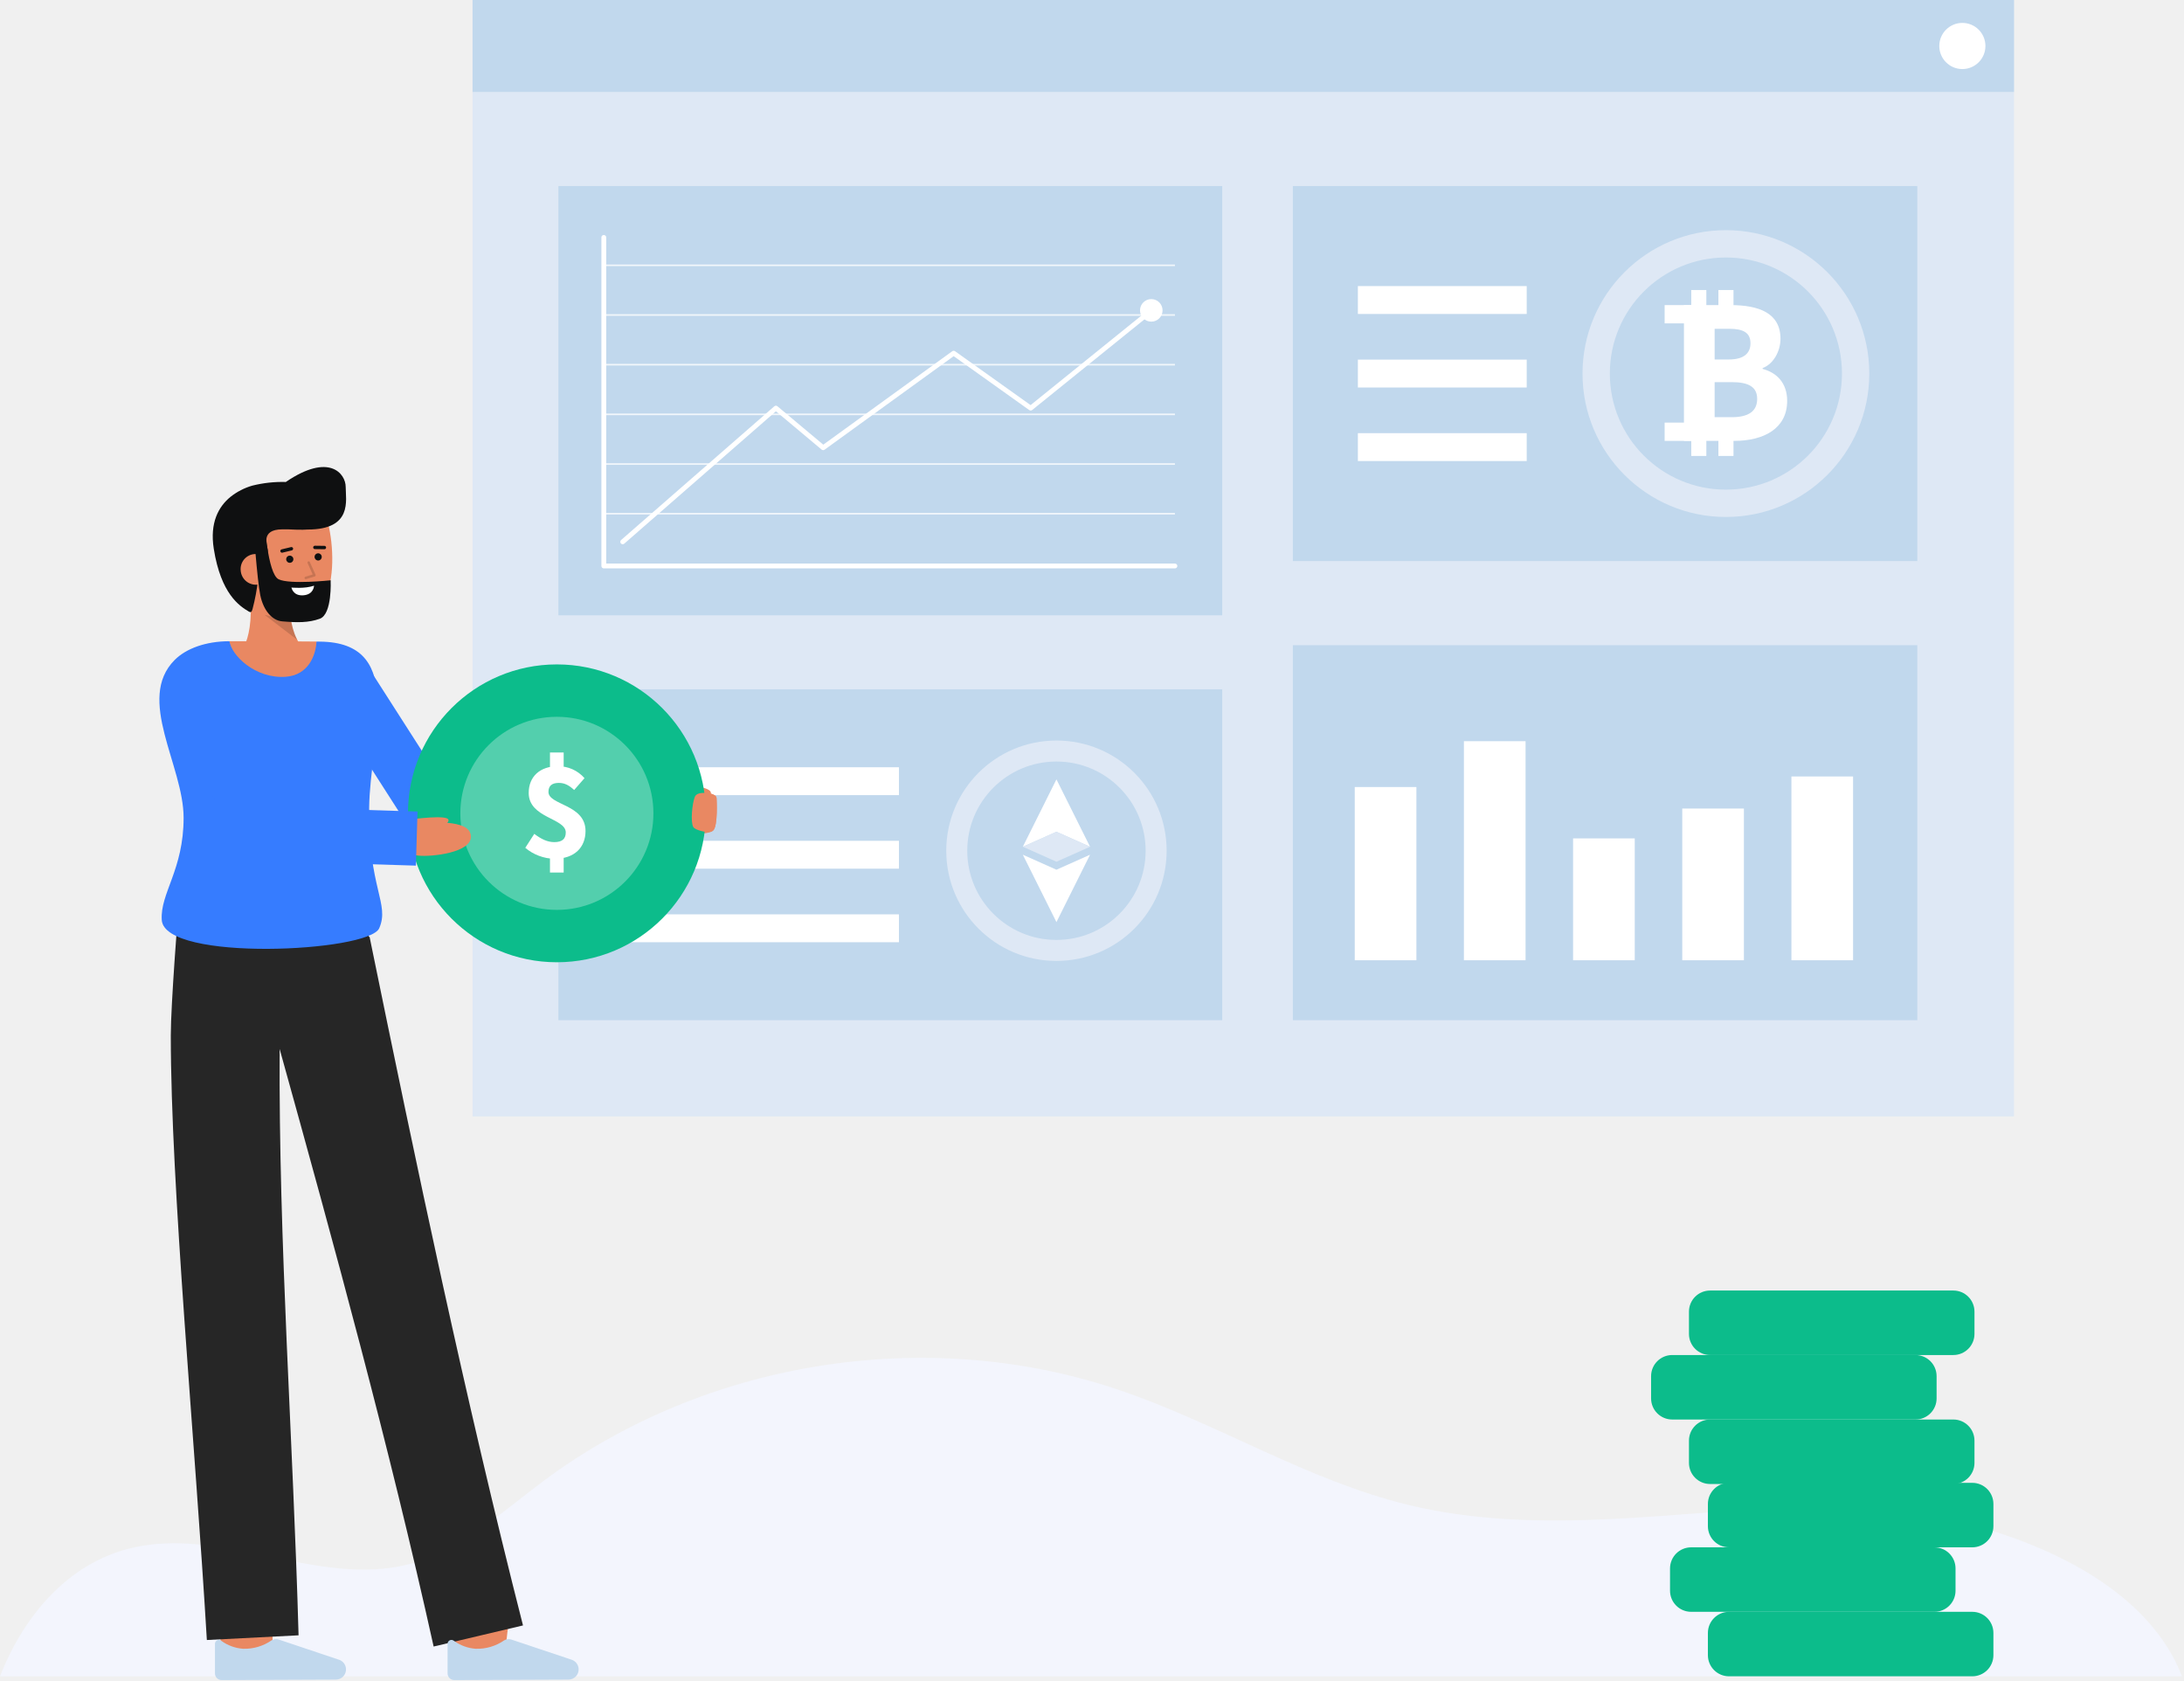
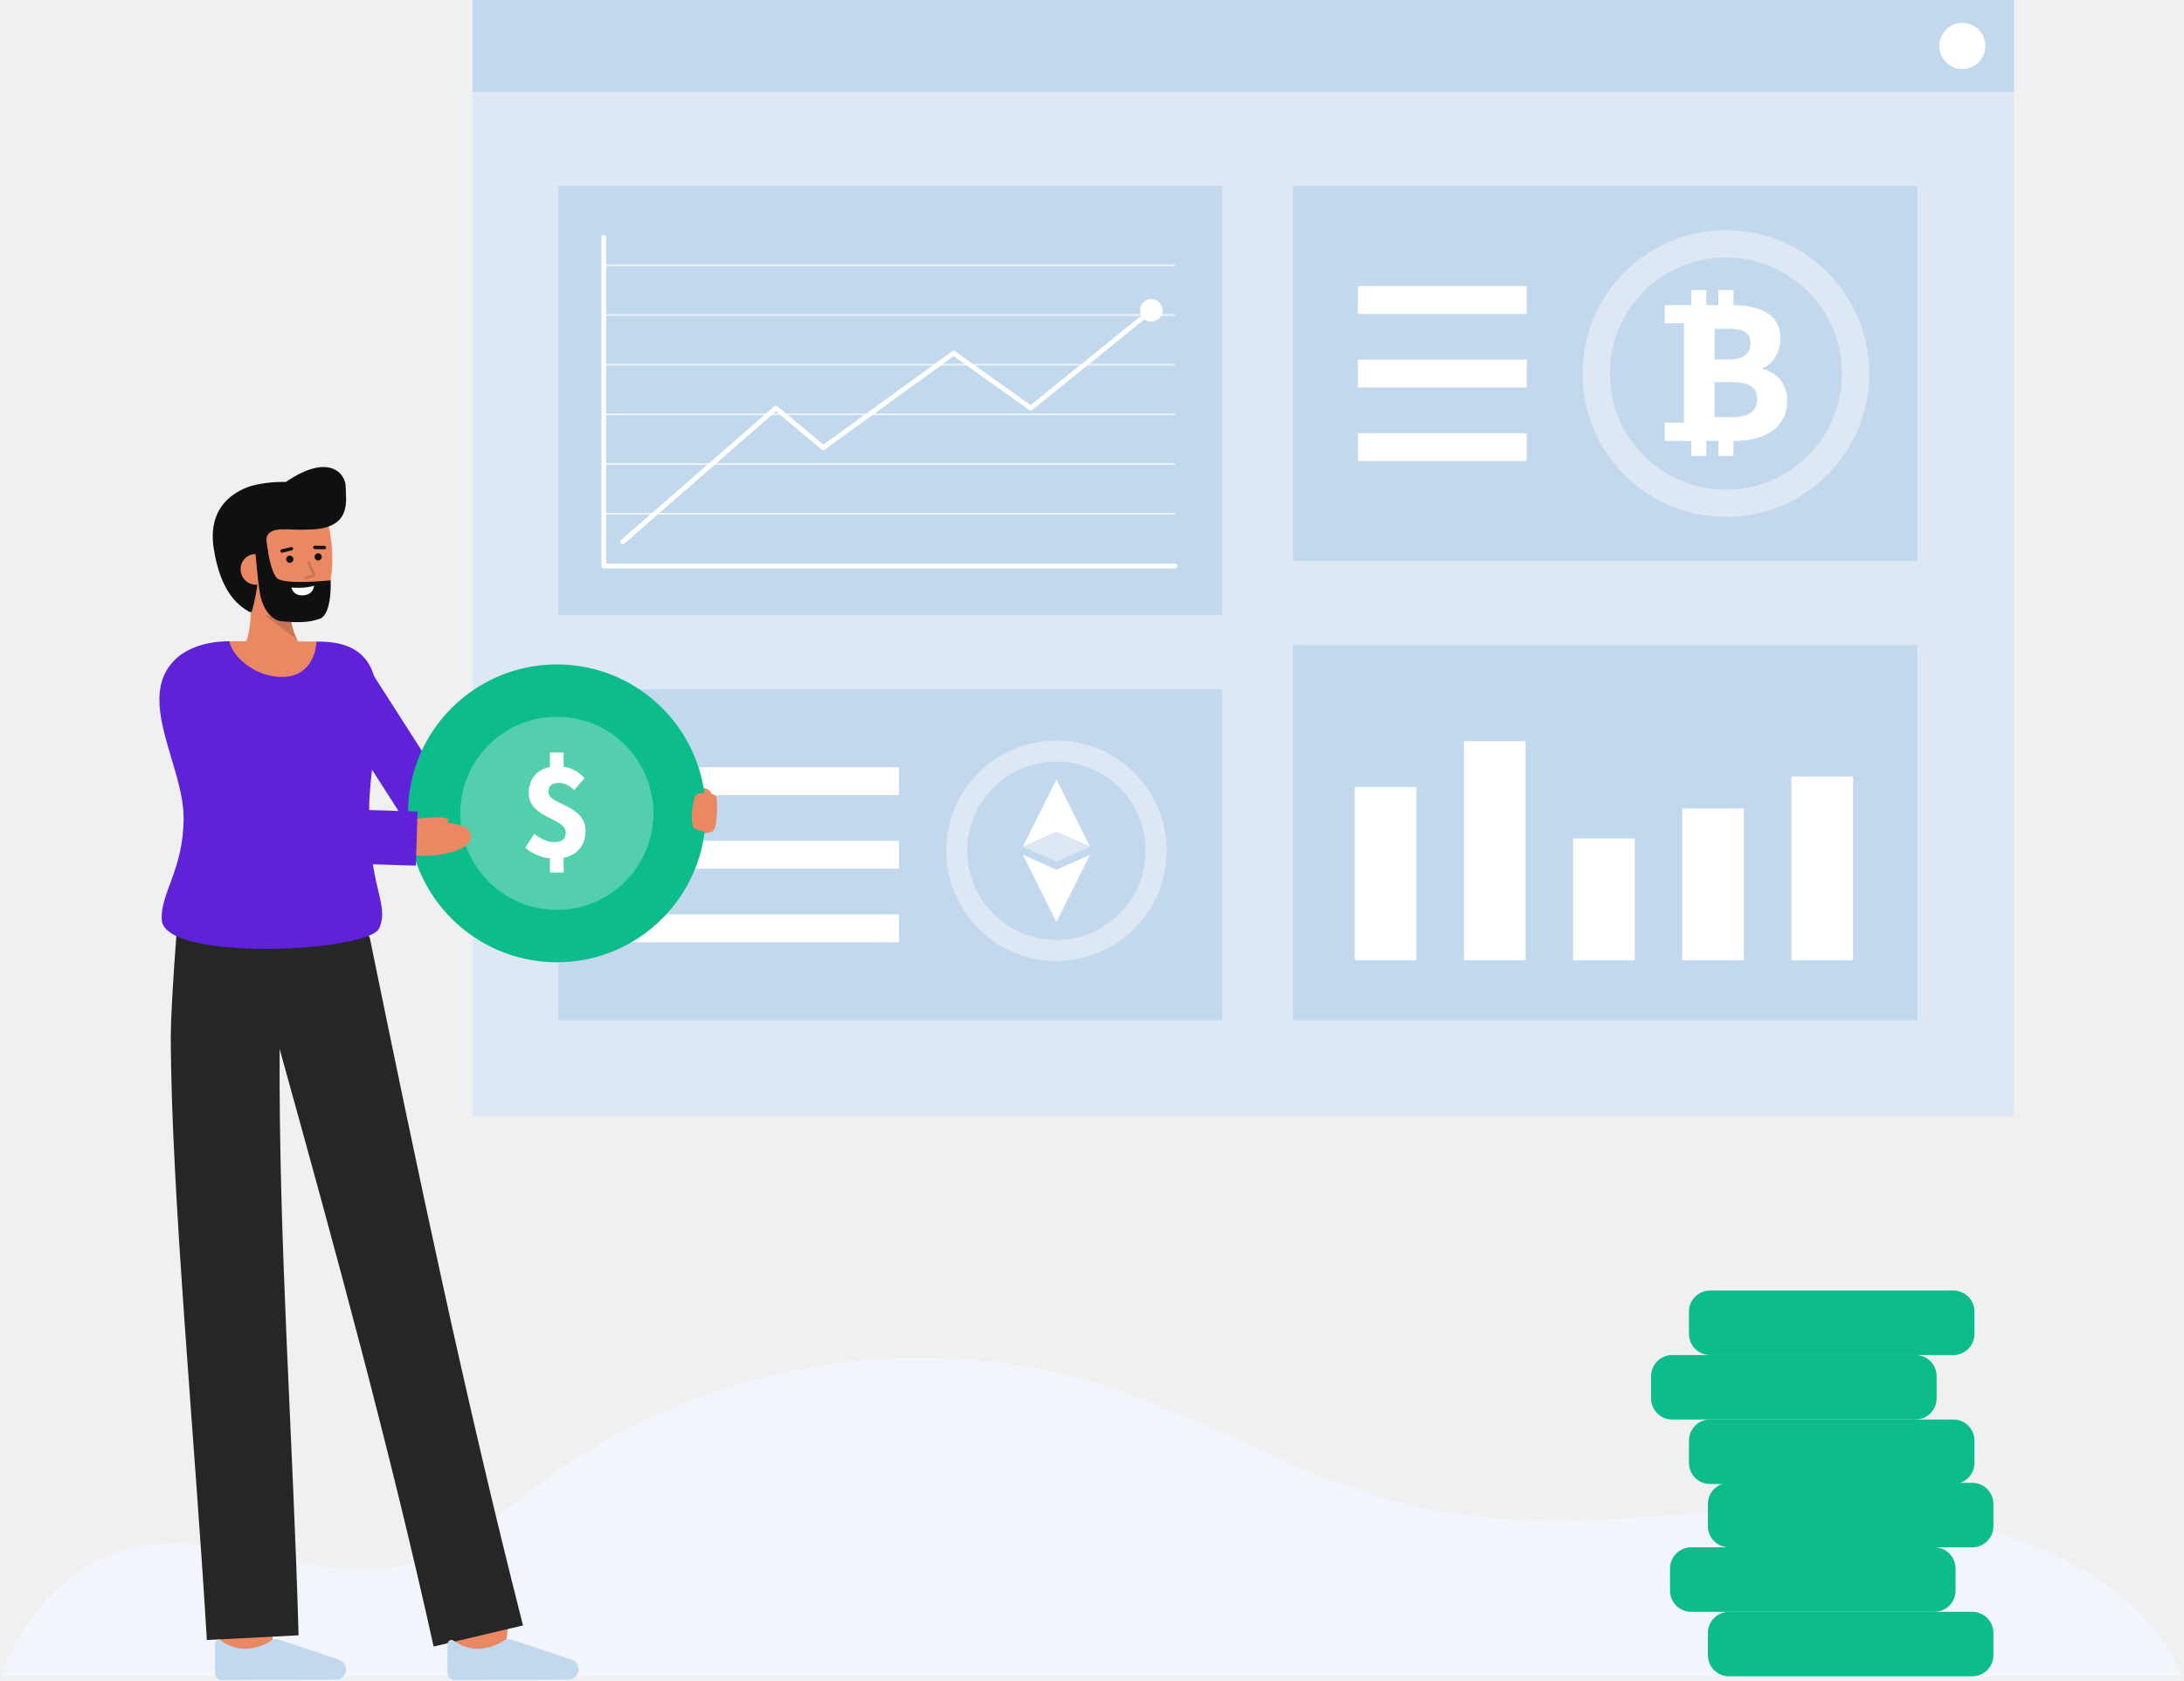
<svg xmlns="http://www.w3.org/2000/svg" width="880" height="677" viewBox="0 0 880 677" fill="none">
  <g clip-path="url(#clip0_1_3129)">
    <path d="M879.19 675.358H0C9.634 650.791 27.424 629.95 52.5 623.768C89.186 614.736 128.011 639.568 164.616 630.232C185.416 624.932 201.786 609.488 218.99 596.663C283.896 548.268 372.837 533.971 449.649 559.579C489.794 572.962 526.375 596.363 567.5 606.316C620.679 619.186 676.292 608.516 730.979 606.754C784.24 605.04 860.553 626.742 879.19 675.358Z" fill="#F3F5FD" />
    <path d="M203.477 666.055L182.624 663.575C183.562 655.682 184.624 646.202 184.696 644.647C184.696 644.747 184.696 644.828 184.696 644.892H205.696C205.691 645.522 205.691 647.437 203.477 666.055Z" fill="#E98862" />
    <path d="M109.8 668.565L88.8 668.496C88.8 668.496 88.871 646.812 88.871 644.896H109.871C109.872 646.818 109.8 668.565 109.8 668.565Z" fill="#E98862" />
    <path d="M174.722 663.36L210.732 654.86C187.417 563.331 167.852 469.907 148.903 377.39L148.636 377.469L147.855 372.14L71.778 367.44C71.778 367.44 68.817 404.697 68.818 417.145C68.825 478.151 78.528 579.575 83.348 660.734L120.3 658.842C118.125 580.142 112.252 501.327 112.674 422.606C134.8 502.246 156.868 582.737 174.722 663.36Z" fill="#262626" />
    <path d="M135.33 676.687C135.895 676.684 136.453 676.565 136.97 676.337C137.486 676.109 137.95 675.777 138.333 675.362C138.715 674.946 139.008 674.456 139.193 673.923C139.377 673.389 139.45 672.823 139.406 672.26C139.345 671.48 139.063 670.733 138.592 670.108C138.121 669.483 137.481 669.005 136.748 668.731L112.305 660.544C111.831 660.387 111.33 660.335 110.834 660.39C110.338 660.445 109.86 660.607 109.433 660.864C106.073 663.195 102.053 664.387 97.965 664.264C94.781 664.038 91.725 662.921 89.145 661.042C88.918 660.856 88.643 660.738 88.352 660.703C88.061 660.667 87.766 660.715 87.501 660.841C87.236 660.966 87.012 661.165 86.855 661.413C86.699 661.661 86.616 661.949 86.617 662.242V674.2C86.617 674.553 86.687 674.902 86.822 675.227C86.957 675.553 87.155 675.849 87.405 676.098C87.655 676.346 87.952 676.543 88.278 676.677C88.604 676.811 88.953 676.879 89.306 676.878L135.33 676.687Z" fill="#C1D8ED" />
    <path d="M229.064 676.687C229.629 676.684 230.187 676.565 230.703 676.337C231.22 676.109 231.684 675.777 232.067 675.362C232.449 674.946 232.742 674.456 232.926 673.923C233.111 673.389 233.184 672.823 233.14 672.26C233.079 671.48 232.797 670.733 232.326 670.107C231.854 669.482 231.214 669.005 230.481 668.731L206.039 660.544C205.565 660.387 205.063 660.335 204.568 660.39C204.072 660.445 203.594 660.607 203.166 660.864C199.806 663.195 195.787 664.387 191.699 664.264C188.515 664.038 185.458 662.921 182.878 661.042C182.651 660.856 182.376 660.738 182.085 660.702C181.794 660.667 181.499 660.714 181.234 660.84C180.969 660.966 180.745 661.165 180.589 661.413C180.433 661.661 180.35 661.949 180.351 662.242V674.2C180.351 674.553 180.421 674.902 180.556 675.227C180.691 675.553 180.889 675.849 181.139 676.098C181.389 676.346 181.686 676.543 182.012 676.677C182.338 676.811 182.687 676.879 183.04 676.878L229.064 676.687Z" fill="#C1D8ED" />
    <path d="M94.8 264.991C94.8 264.991 102.532 260.891 100.806 239.835L116.782 236.872C116.782 236.872 114.982 255.751 123.07 261.745L94.8 264.991Z" fill="#E98862" />
    <g opacity="0.15">
      <path d="M119.8 257.8L106.528 247.646L116.952 247.538C117.254 251.106 118.22 254.587 119.8 257.8Z" fill="black" />
    </g>
    <path d="M91.744 231.67C92.85 238.058 96.336 244.108 101.971 246.17C108.114 248.607 114.76 249.505 121.329 248.785C138.819 247.351 135.359 207.585 127.056 199.858C118.753 192.131 94.383 197.026 91.418 209.946C89.885 216.63 90.691 225.589 91.744 231.67Z" fill="#E98862" />
    <path d="M139.289 196.169C139.289 190.887 132.715 182.232 115.178 194.169L115.161 194.18C110.605 194.053 106.053 194.551 101.632 195.66C98.465 196.575 95.505 198.096 92.917 200.139C88.036 204.099 84.478 210.613 86.136 221.084C89.016 239.278 96.468 244.134 100.225 246.366C101.182 246.935 101.414 246.472 101.746 245.409C102.788 241.481 103.533 237.48 103.975 233.44C104.546 229.24 108.32 226.57 107.864 221.54C107.704 219.782 104.873 213.34 113.636 213.267C118.564 213.227 116.722 213.423 121.982 213.423C122.731 213.423 123.394 213.388 124.003 213.335H124.01C142.169 213.336 139.289 201.452 139.289 196.169Z" fill="#0F1011" />
    <path d="M109.225 228.846C109.303 229.656 109.219 230.474 108.978 231.252C108.737 232.029 108.343 232.751 107.821 233.375C107.299 233.999 106.657 234.514 105.934 234.888C105.212 235.262 104.421 235.489 103.61 235.555C102.799 235.622 101.982 235.526 101.208 235.274C100.434 235.022 99.718 234.619 99.101 234.087C98.484 233.556 97.979 232.908 97.615 232.179C97.251 231.451 97.036 230.658 96.981 229.846C96.901 229.039 96.984 228.225 97.225 227.451C97.467 226.677 97.861 225.96 98.386 225.341C98.91 224.723 99.554 224.217 100.278 223.853C101.002 223.488 101.792 223.274 102.601 223.221C106.979 223.083 108.948 225.464 109.225 228.846Z" fill="#E98862" />
    <path d="M106.527 209.36L102 211.016C102 211.016 103.6 233.616 104.87 239.791C106.14 245.966 109.677 249.991 113.691 250.334C119.854 250.863 124.32 250.905 128.841 249.289C133.941 247.467 133.225 233.789 133.225 233.789C133.225 233.789 116.82 235.566 112.281 233.389C107.742 231.212 106.527 209.36 106.527 209.36Z" fill="#0F1011" />
    <path d="M116.763 226.749C117.563 226.749 118.212 226.1 118.212 225.3C118.212 224.5 117.563 223.851 116.763 223.851C115.963 223.851 115.314 224.5 115.314 225.3C115.314 226.1 115.963 226.749 116.763 226.749Z" fill="#0F1011" />
    <path d="M128.194 225.812C128.994 225.812 129.643 225.163 129.643 224.363C129.643 223.563 128.994 222.914 128.194 222.914C127.394 222.914 126.745 223.563 126.745 224.363C126.745 225.163 127.394 225.812 128.194 225.812Z" fill="#0F1011" />
    <path d="M130.705 221.275H130.7L126.861 221.226C126.772 221.225 126.683 221.206 126.601 221.171C126.519 221.136 126.445 221.085 126.382 221.021C126.32 220.957 126.271 220.881 126.237 220.798C126.204 220.715 126.188 220.626 126.189 220.537C126.198 220.359 126.274 220.19 126.402 220.066C126.53 219.941 126.7 219.869 126.879 219.865L130.718 219.913C130.899 219.914 131.071 219.987 131.198 220.116C131.325 220.244 131.396 220.418 131.394 220.598C131.393 220.779 131.32 220.952 131.192 221.079C131.063 221.206 130.89 221.276 130.709 221.275H130.705Z" fill="#0F1011" />
    <path d="M113.634 222.675C113.467 222.676 113.305 222.615 113.18 222.504C113.055 222.393 112.975 222.24 112.955 222.074C112.936 221.907 112.978 221.74 113.074 221.603C113.17 221.466 113.313 221.369 113.476 221.331L117.261 220.421C117.348 220.399 117.439 220.394 117.529 220.407C117.618 220.42 117.703 220.451 117.781 220.498C117.858 220.544 117.925 220.606 117.978 220.678C118.032 220.751 118.07 220.834 118.091 220.921C118.112 221.009 118.116 221.1 118.101 221.189C118.087 221.278 118.055 221.363 118.008 221.44C117.96 221.517 117.898 221.583 117.824 221.635C117.751 221.688 117.668 221.725 117.58 221.745L113.795 222.656C113.742 222.668 113.688 222.675 113.634 222.675Z" fill="#0F1011" />
    <g opacity="0.15">
      <path d="M123.2 233.337C123.08 233.337 122.964 233.294 122.874 233.216C122.783 233.138 122.723 233.03 122.705 232.911C122.687 232.793 122.713 232.672 122.777 232.571C122.84 232.469 122.938 232.394 123.053 232.359L126 231.454L123.939 226.863C123.91 226.803 123.893 226.737 123.889 226.67C123.886 226.604 123.896 226.537 123.919 226.474C123.941 226.411 123.977 226.353 124.022 226.304C124.068 226.255 124.123 226.215 124.184 226.188C124.245 226.161 124.311 226.146 124.378 226.144C124.445 226.143 124.512 226.155 124.574 226.18C124.636 226.205 124.693 226.242 124.74 226.289C124.788 226.336 124.826 226.392 124.851 226.454L127.144 231.561C127.173 231.626 127.188 231.696 127.188 231.767C127.188 231.838 127.173 231.908 127.144 231.972C127.114 232.037 127.072 232.094 127.019 232.141C126.965 232.188 126.903 232.223 126.835 232.244L123.347 233.315C123.299 233.329 123.25 233.337 123.2 233.337Z" fill="black" />
    </g>
    <path d="M117.433 236.712C117.433 236.712 122.782 237.276 126.533 235.966C126.533 235.966 126.503 239.488 122.27 239.836C118.037 240.184 117.433 236.712 117.433 236.712Z" fill="white" />
    <path d="M811.496 0H190.409V449.786H811.496V0Z" fill="#DEE8F5" />
    <path d="M492.463 277.706H225.001V411.017H492.463V277.706Z" fill="#C1D8ED" />
    <path d="M362.218 309.117H249.934V320.349H362.218V309.117Z" fill="white" />
    <path d="M362.218 338.746H249.934V349.978H362.218V338.746Z" fill="white" />
    <path d="M362.218 368.375H249.934V379.607H362.218V368.375Z" fill="white" />
    <path d="M811.496 0H190.409V37.051H811.496V0Z" fill="#C1D8ED" />
    <path d="M790.694 27.822C795.828 27.822 799.99 23.66 799.99 18.526C799.99 13.392 795.828 9.23 790.694 9.23C785.56 9.23 781.398 13.392 781.398 18.526C781.398 23.66 785.56 27.822 790.694 27.822Z" fill="white" />
    <path d="M492.463 74.959H225.001V247.902H492.463V74.959Z" fill="#C1D8ED" />
    <path d="M473.413 229H243.289C243.031 229 242.783 228.897 242.601 228.714C242.418 228.532 242.316 228.284 242.316 228.026V95.619C242.324 95.366 242.43 95.126 242.612 94.951C242.794 94.775 243.037 94.676 243.29 94.676C243.542 94.676 243.785 94.775 243.967 94.951C244.149 95.126 244.255 95.366 244.263 95.619V227.051H473.413C473.671 227.051 473.919 227.154 474.102 227.336C474.284 227.519 474.387 227.767 474.387 228.025C474.387 228.283 474.284 228.531 474.102 228.714C473.919 228.896 473.671 228.999 473.413 228.999V229Z" fill="white" />
    <path d="M250.91 219.266C250.711 219.267 250.517 219.207 250.354 219.094C250.19 218.981 250.065 218.821 249.996 218.635C249.926 218.449 249.915 218.246 249.963 218.054C250.012 217.861 250.119 217.688 250.269 217.558L311.991 163.692C312.166 163.539 312.389 163.454 312.621 163.452C312.853 163.45 313.078 163.531 313.256 163.68L331.724 179.148L383.688 141.507C383.853 141.388 384.052 141.324 384.256 141.324C384.46 141.324 384.659 141.388 384.824 141.507L415.256 163.207L465.181 122.884C465.382 122.722 465.639 122.646 465.896 122.673C466.153 122.701 466.389 122.829 466.551 123.03C466.713 123.231 466.789 123.488 466.762 123.745C466.734 124.002 466.606 124.238 466.405 124.4L415.905 165.187C415.739 165.32 415.535 165.396 415.322 165.402C415.11 165.409 414.901 165.345 414.728 165.222L384.265 143.495L332.253 181.171C332.077 181.299 331.863 181.365 331.646 181.357C331.428 181.35 331.219 181.269 331.053 181.129L312.644 165.7L251.549 219.019C251.373 219.176 251.146 219.264 250.91 219.266Z" fill="white" />
    <path d="M463.888 129.587C466.398 129.587 468.432 127.553 468.432 125.043C468.432 122.533 466.398 120.499 463.888 120.499C461.378 120.499 459.344 122.533 459.344 125.043C459.344 127.553 461.378 129.587 463.888 129.587Z" fill="white" />
    <g opacity="0.77">
      <path d="M473.414 106.567H242.637V107.216H473.414V106.567Z" fill="white" />
      <path d="M473.414 126.583H242.637V127.232H473.414V126.583Z" fill="white" />
      <path d="M473.414 146.598H242.637V147.247H473.414V146.598Z" fill="white" />
      <path d="M473.414 166.613H242.637V167.262H473.414V166.613Z" fill="white" />
      <path d="M473.414 186.628H242.637V187.277H473.414V186.628Z" fill="white" />
      <path d="M473.414 206.643H242.637V207.292H473.414V206.643Z" fill="white" />
    </g>
    <path d="M772.543 74.959H520.932V226.049H772.543V74.959Z" fill="#C1D8ED" />
    <path d="M615.159 115.259H547.128V126.491H615.159V115.259Z" fill="white" />
    <path d="M615.159 144.888H547.128V156.12H615.159V144.888Z" fill="white" />
    <path d="M615.159 174.517H547.128V185.749H615.159V174.517Z" fill="white" />
    <path d="M772.543 259.928H520.932V411.018H772.543V259.928Z" fill="#C1D8ED" />
    <path d="M570.709 317.082H545.867V386.875H570.709V317.082Z" fill="white" />
    <path d="M702.673 325.748H677.831V386.875H702.673V325.748Z" fill="white" />
    <path d="M614.697 298.616H589.855V386.874H614.697V298.616Z" fill="white" />
    <path d="M658.685 337.779H633.843V386.875H658.685V337.779Z" fill="white" />
    <path d="M746.66 312.826H721.818V386.875H746.66V312.826Z" fill="white" />
    <path d="M268.551 319.7C268.551 319.7 276.76 315.711 282.926 317.241C289.092 318.771 286.202 321.426 281.715 322.37C277.228 323.314 267.373 324.849 267.373 324.849" fill="#E98862" />
    <path d="M273.346 319.515C273.346 319.515 288.564 317.915 288.722 321.577C288.722 321.577 289.389 332.877 287.322 334.62C284.2 337.256 268.742 335.192 268.742 335.192L273.346 319.515Z" fill="#E98862" />
-     <path d="M233.116 338.18H173.637C171.876 338.18 170.143 337.737 168.598 336.892C167.053 336.047 165.746 334.827 164.796 333.344L127.214 274.676L144.9 263.348L179.384 317.18H233.119L233.116 338.18Z" fill="#367CFF" />
-     <path d="M152.8 373.968C148.61 383.598 66.28 387.598 65.18 370.658C64.48 359.878 73.98 350.468 73.98 329.458C73.98 308.448 54.65 281.618 70.4 265.868C74.97 261.298 82.86 258.348 92.48 258.338C93.2 263.948 127.26 263.968 127.52 258.468C128.82 258.488 129.83 258.508 130.46 258.538C163.64 259.968 149.06 297.728 148.74 325.468C148.353 357.928 157.123 364.048 152.8 373.968Z" fill="#367CFF" />
+     <path d="M233.116 338.18H173.637C171.876 338.18 170.143 337.737 168.598 336.892C167.053 336.047 165.746 334.827 164.796 333.344L127.214 274.676L144.9 263.348L179.384 317.18H233.119L233.116 338.18Z" fill="#5F22D9" />
+     <path d="M152.8 373.968C148.61 383.598 66.28 387.598 65.18 370.658C64.48 359.878 73.98 350.468 73.98 329.458C73.98 308.448 54.65 281.618 70.4 265.868C74.97 261.298 82.86 258.348 92.48 258.338C93.2 263.948 127.26 263.968 127.52 258.468C128.82 258.488 129.83 258.508 130.46 258.538C163.64 259.968 149.06 297.728 148.74 325.468C148.353 357.928 157.123 364.048 152.8 373.968Z" fill="#5F22D9" />
    <path d="M127.523 258.468C127.263 263.968 124.273 272.058 115.043 272.668C102.743 273.478 93.203 263.948 92.483 258.338H92.513C104.623 258.338 120.463 258.358 127.523 258.468Z" fill="#E98862" />
    <path d="M224.383 387.68C257.52 387.68 284.383 360.817 284.383 327.68C284.383 294.543 257.52 267.68 224.383 267.68C191.246 267.68 164.383 294.543 164.383 327.68C164.383 360.817 191.246 387.68 224.383 387.68Z" fill="#0CBC8B" />
    <g opacity="0.29">
      <path d="M224.383 366.576C245.865 366.576 263.279 349.162 263.279 327.68C263.279 306.198 245.865 288.784 224.383 288.784C202.901 288.784 185.487 306.198 185.487 327.68C185.487 349.162 202.901 366.576 224.383 366.576Z" fill="white" />
    </g>
    <path d="M211.652 341.573L215.28 335.947C218.156 338.147 220.671 339.275 223.347 339.275C226.553 339.275 227.964 337.944 227.964 335.375C227.964 329.554 213.03 329.659 213.03 319.449C213.03 312.887 217.576 308.706 224.745 308.706C226.781 308.676 228.799 309.091 230.659 309.919C232.519 310.748 234.176 311.972 235.515 313.506L231.353 318.273C229.297 316.402 227.553 315.418 225.191 315.418C222.469 315.418 220.991 316.518 220.991 319.057C220.991 324.452 235.925 323.981 235.925 334.795C235.925 341.295 231.625 345.995 223.345 345.995C219.057 345.896 214.932 344.336 211.652 341.573ZM221.602 303.157H227.121V311.305H221.6L221.602 303.157ZM221.602 342.59H227.121V351.53H221.6L221.602 342.59Z" fill="white" />
    <path d="M287.317 334.624C287.037 334.847 286.723 335.025 286.388 335.151C284.594 335.522 280.073 334.44 279.348 333.186C278.168 331.145 278.9 323.771 279.941 321.095C280.918 318.595 285.784 319.642 286.423 319.76C286.443 319.768 286.463 319.773 286.484 319.776C287.811 320.14 288.684 320.708 288.721 321.582C288.721 321.582 289.391 332.872 287.317 334.624Z" fill="#E98862" />
    <path d="M154.838 341.441C154.838 341.441 157.246 328.287 166.552 330.576C172.423 332.021 189.486 329.442 189.745 336.982C189.97 343.524 173.945 345.267 168.645 344.722C163.888 344.233 154.838 341.441 154.838 341.441Z" fill="#E98862" />
    <path d="M163.144 330.431C163.144 330.431 176.987 328.389 180.079 329.703C182.817 330.867 176.079 334.503 176.079 334.503L163.144 330.431Z" fill="#E98862" />
-     <path d="M167.572 348.745L105.692 346.859C103.76 346.8 101.879 346.229 100.241 345.204C98.603 344.179 97.266 342.737 96.369 341.025L65.818 282.77L85.129 272.643L112.721 325.258L168.236 326.951L167.572 348.745Z" fill="#367CFF" />
+     <path d="M167.572 348.745L105.692 346.859C103.76 346.8 101.879 346.229 100.241 345.204C98.603 344.179 97.266 342.737 96.369 341.025L65.818 282.77L85.129 272.643L112.721 325.258L168.236 326.951L167.572 348.745Z" fill="#5F22D9" />
    <path d="M794.692 649.376H696.677C691.975 649.376 688.164 653.187 688.164 657.889V666.845C688.164 671.547 691.975 675.358 696.677 675.358H794.692C799.394 675.358 803.205 671.547 803.205 666.845V657.889C803.205 653.187 799.394 649.376 794.692 649.376Z" fill="#0CBC8B" />
    <path d="M779.432 623.393H681.417C676.715 623.393 672.904 627.204 672.904 631.906V640.862C672.904 645.564 676.715 649.375 681.417 649.375H779.432C784.134 649.375 787.945 645.564 787.945 640.862V631.906C787.945 627.204 784.134 623.393 779.432 623.393Z" fill="#0CBC8B" />
    <path d="M794.692 597.411H696.677C691.975 597.411 688.164 601.222 688.164 605.924V614.88C688.164 619.582 691.975 623.393 696.677 623.393H794.692C799.394 623.393 803.205 619.582 803.205 614.88V605.924C803.205 601.222 799.394 597.411 794.692 597.411Z" fill="#0CBC8B" />
    <path d="M787.062 571.9H689.047C684.345 571.9 680.534 575.711 680.534 580.413V589.369C680.534 594.071 684.345 597.882 689.047 597.882H787.062C791.764 597.882 795.575 594.071 795.575 589.369V580.413C795.575 575.711 791.764 571.9 787.062 571.9Z" fill="#0CBC8B" />
    <path d="M771.802 545.918H673.787C669.085 545.918 665.274 549.729 665.274 554.431V563.387C665.274 568.089 669.085 571.9 673.787 571.9H771.802C776.504 571.9 780.315 568.089 780.315 563.387V554.431C780.315 549.729 776.504 545.918 771.802 545.918Z" fill="#0CBC8B" />
    <path d="M787.062 519.936H689.047C684.345 519.936 680.534 523.747 680.534 528.449V537.405C680.534 542.107 684.345 545.918 689.047 545.918H787.062C791.764 545.918 795.575 542.107 795.575 537.405V528.449C795.575 523.747 791.764 519.936 787.062 519.936Z" fill="#0CBC8B" />
    <path d="M695.419 208.279C727.327 208.279 753.194 182.412 753.194 150.504C753.194 118.596 727.327 92.729 695.419 92.729C663.511 92.729 637.644 118.596 637.644 150.504C637.644 182.412 663.511 208.279 695.419 208.279Z" fill="#DEE8F5" />
    <path d="M695.419 197.269C721.247 197.269 742.184 176.332 742.184 150.504C742.184 124.676 721.247 103.739 695.419 103.739C669.591 103.739 648.654 124.676 648.654 150.504C648.654 176.332 669.591 197.269 695.419 197.269Z" fill="#C1D8ED" />
    <path d="M678.513 122.919H697.237C708.592 122.919 717.411 126.038 717.411 136.486C717.411 141.393 714.666 146.617 710.204 148.295V148.631C715.791 150.083 720.104 154.2 720.104 161.507C720.104 172.635 710.693 177.622 698.795 177.622H678.513V122.919ZM696.665 144.828C702.665 144.828 705.321 142.291 705.321 138.313C705.321 134.099 702.521 132.461 696.753 132.461H690.88V144.828H696.665ZM697.79 168.079C704.532 168.079 708.016 165.679 708.016 160.706C708.016 155.906 704.591 153.955 697.79 153.955H690.88V168.079H697.79Z" fill="white" />
    <path d="M682.876 122.919H670.732V130.279H682.876V122.919Z" fill="white" />
    <path d="M682.876 170.262H670.732V177.622H682.876V170.262Z" fill="white" />
    <path d="M687.533 128.991V116.847H681.455V128.991H687.533Z" fill="white" />
    <path d="M698.475 128.992V116.848H692.397V128.992H698.475Z" fill="white" />
    <path d="M687.533 183.694V171.55H681.455V183.694H687.533Z" fill="white" />
    <path d="M698.475 183.695V171.551H692.397V183.695H698.475Z" fill="white" />
    <path d="M425.673 387.145C450.194 387.145 470.072 367.267 470.072 342.746C470.072 318.225 450.194 298.347 425.673 298.347C401.152 298.347 381.274 318.225 381.274 342.746C381.274 367.267 401.152 387.145 425.673 387.145Z" fill="#DEE8F5" />
    <path d="M425.673 378.684C445.521 378.684 461.611 362.594 461.611 342.746C461.611 322.898 445.521 306.808 425.673 306.808C405.825 306.808 389.735 322.898 389.735 342.746C389.735 362.594 405.825 378.684 425.673 378.684Z" fill="#C1D8ED" />
    <path d="M412.13 341.139L425.673 335.096L439.215 341.139L425.673 313.988L412.13 341.139Z" fill="white" />
    <path d="M412.13 344.352L425.673 350.395L439.215 344.352L425.673 371.503L412.13 344.352Z" fill="white" />
    <path d="M439.208 341.137L425.676 347.174L412.137 341.137L425.676 335.094L439.208 341.137Z" fill="#DEE8F5" />
  </g>
  <defs>
    <clipPath id="clip0_1_3129">
      <rect width="879.19" height="676.874" fill="white" />
    </clipPath>
  </defs>
</svg>
